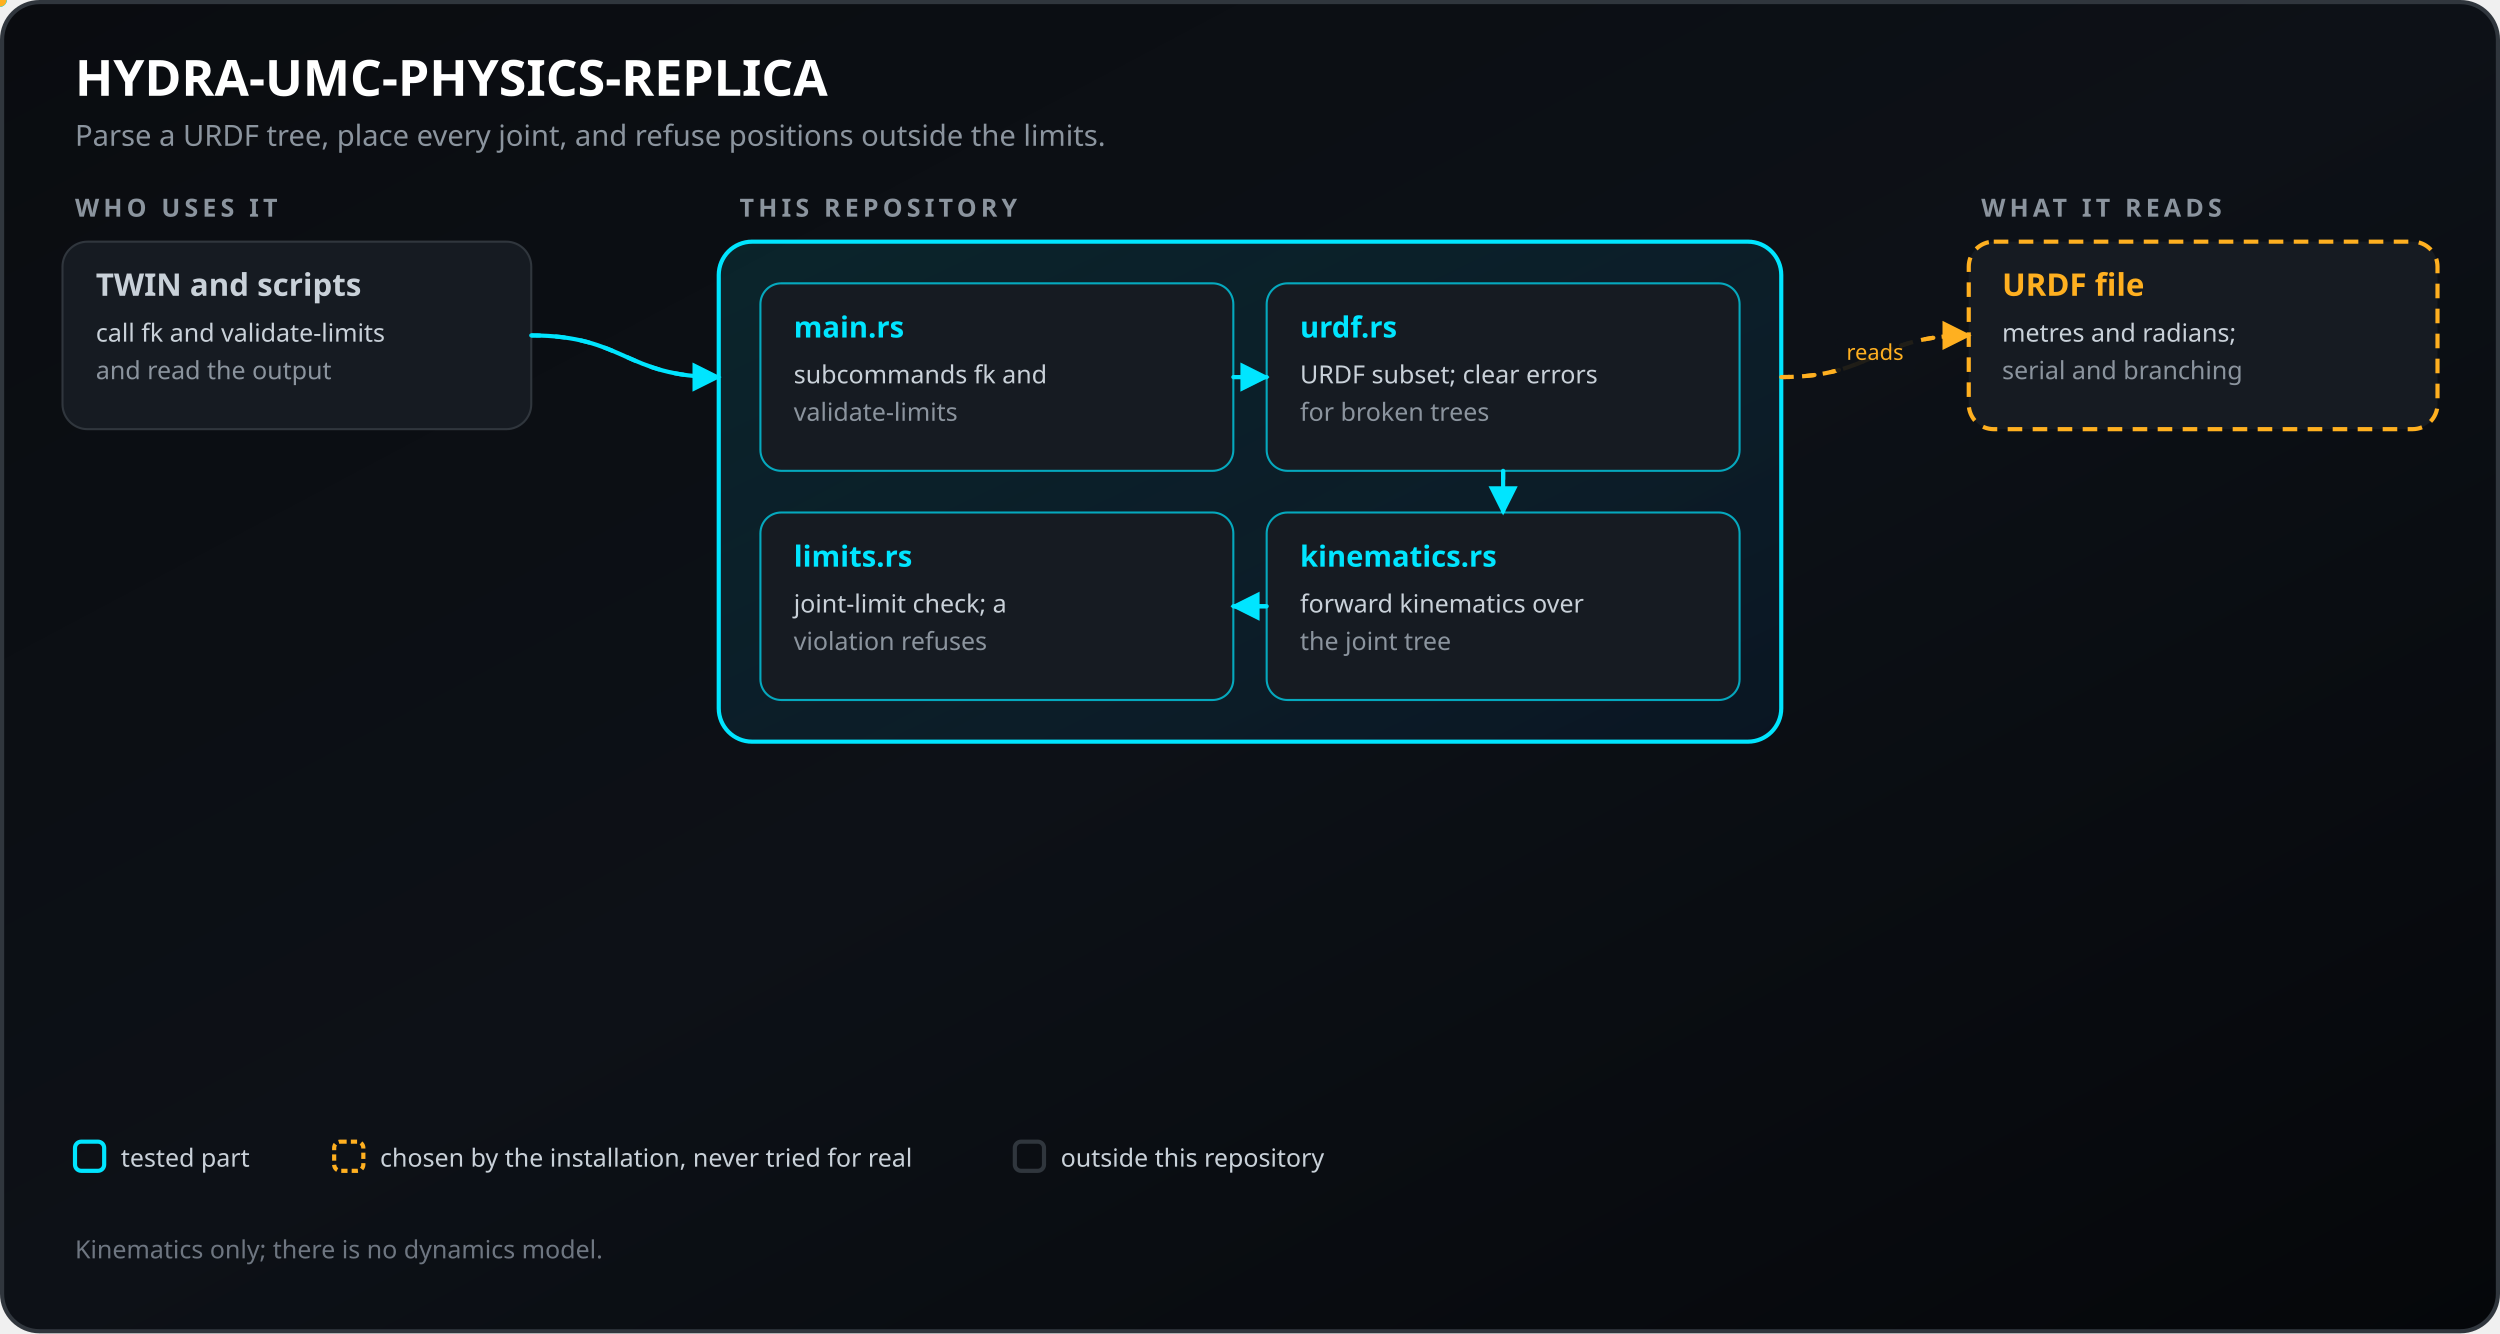
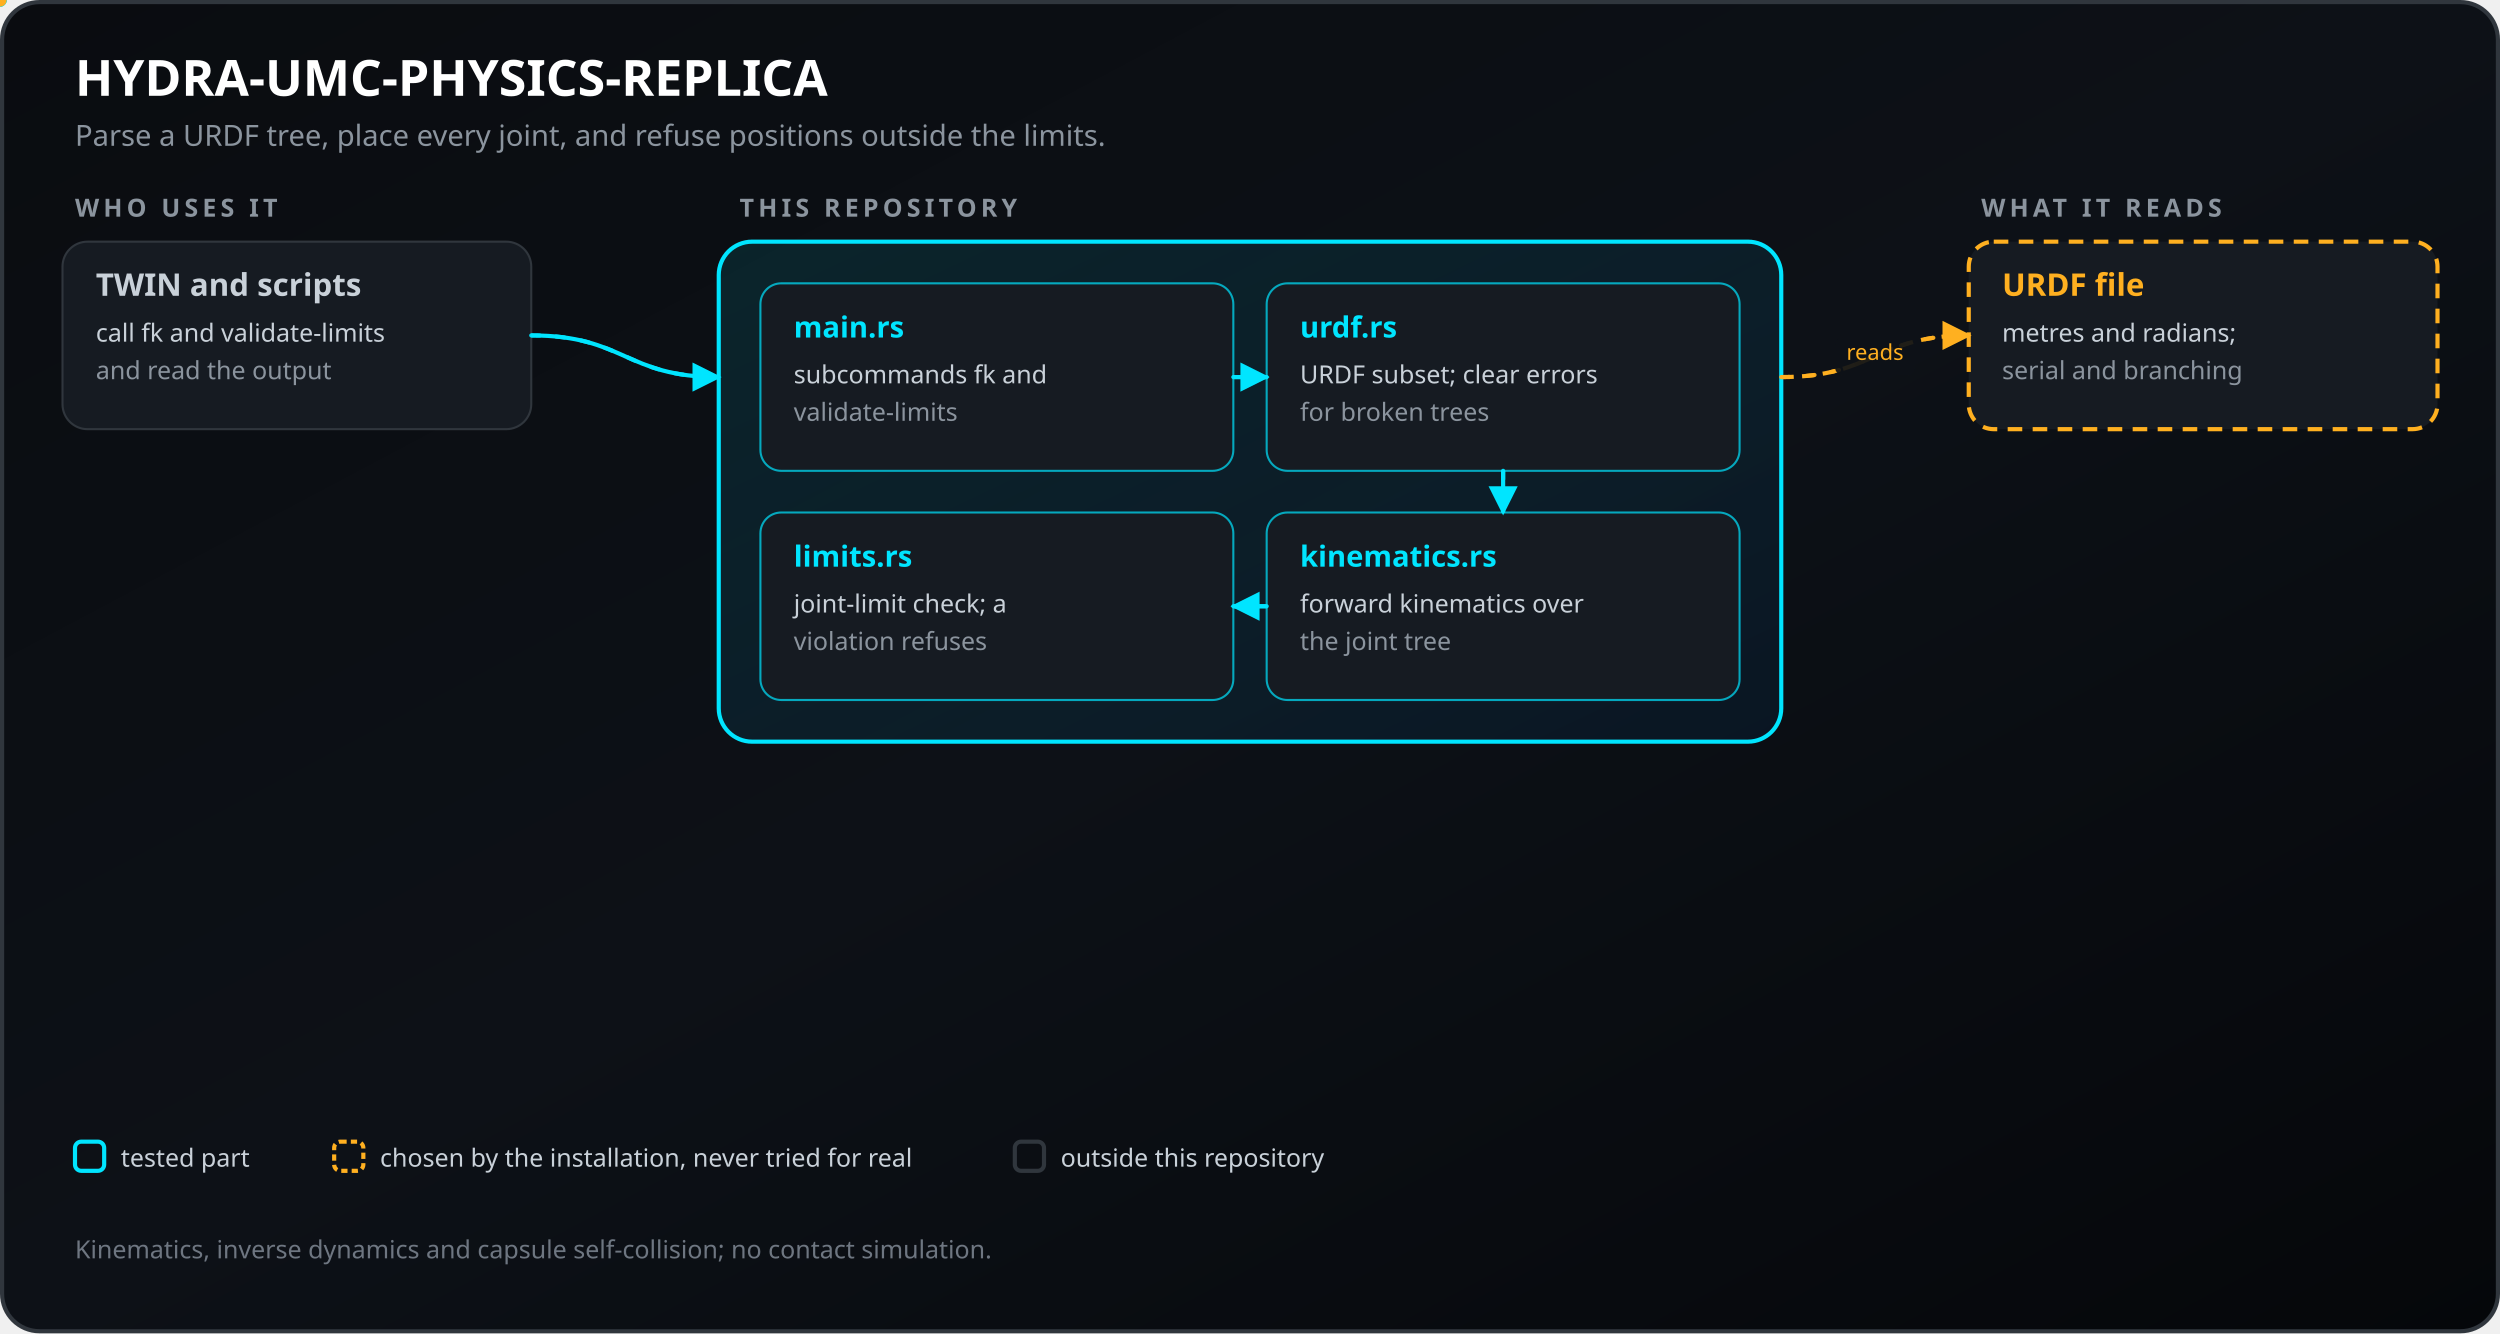
<svg xmlns="http://www.w3.org/2000/svg" viewBox="0 0 1200 640" width="1200" height="640" role="img" aria-labelledby="t d" font-family="'Segoe UI','Noto Sans','Noto Sans CJK SC','Microsoft YaHei','Yu Gothic','Helvetica Neue',Helvetica,Arial,sans-serif">
  <defs>
    <linearGradient id="bg" x1="0" y1="0" x2="1" y2="1">
      <stop offset="0" stop-color="#0A0C10" />
      <stop offset="0.5" stop-color="#0D1117" />
      <stop offset="1" stop-color="#05070A" />
    </linearGradient>
    <linearGradient id="card" x1="0" y1="0" x2="1" y2="1">
      <stop offset="0" stop-color="#121821" />
      <stop offset="1" stop-color="#0B0F15" />
    </linearGradient>
    <linearGradient id="line" x1="0" y1="0" x2="1" y2="0">
      <stop offset="0" stop-color="#00E5FF" />
      <stop offset="1" stop-color="#0088FF" />
    </linearGradient>
    <filter id="glow" x="-50%" y="-50%" width="200%" height="200%">
      <feGaussianBlur stdDeviation="3" result="b" />
      <feMerge>
        <feMergeNode in="b" />
        <feMergeNode in="SourceGraphic" />
      </feMerge>
    </filter>
    <linearGradient id="svc" x1="0" y1="0" x2="1" y2="1">
      <stop offset="0" stop-color="#00E5FF" stop-opacity="0.10" />
      <stop offset="1" stop-color="#0088FF" stop-opacity="0.06" />
    </linearGradient>
    <marker id="m00E5FF" viewBox="0 0 10 10" refX="9" refY="5" markerWidth="7" markerHeight="7" orient="auto-start-reverse">
      <path d="M0 0L10 5L0 10z" fill="#00E5FF" />
    </marker>
    <marker id="mFFB020" viewBox="0 0 10 10" refX="9" refY="5" markerWidth="7" markerHeight="7" orient="auto-start-reverse">
      <path d="M0 0L10 5L0 10z" fill="#FFB020" />
    </marker>
    <marker id="m30363D" viewBox="0 0 10 10" refX="9" refY="5" markerWidth="7" markerHeight="7" orient="auto-start-reverse">
      <path d="M0 0L10 5L0 10z" fill="#8B949E" />
    </marker>
  </defs>
  <rect x="1" y="1" width="1198" height="638" rx="18" fill="url(#bg)" stroke="#30363D" stroke-width="2" />
  <text x="36" y="46" font-family="'Segoe UI','Noto Sans','Noto Sans CJK SC','Microsoft YaHei','Yu Gothic','Helvetica Neue',Helvetica,Arial,sans-serif" font-size="24" font-weight="700" fill="#FFFFFF" text-anchor="start">HYDRA-UMC-PHYSICS-REPLICA</text>
  <text x="36" y="70" font-family="'Segoe UI','Noto Sans','Noto Sans CJK SC','Microsoft YaHei','Yu Gothic','Helvetica Neue',Helvetica,Arial,sans-serif" font-size="14" font-weight="400" fill="#8B949E" text-anchor="start">Parse a URDF tree, place every joint, and refuse positions outside the limits.</text>
  <text x="36" y="104" font-family="'Segoe UI','Noto Sans','Noto Sans CJK SC','Microsoft YaHei','Yu Gothic','Helvetica Neue',Helvetica,Arial,sans-serif" font-size="12" font-weight="700" fill="#8B949E" text-anchor="start" letter-spacing="2">WHO USES IT</text>
  <text x="355" y="104" font-family="'Segoe UI','Noto Sans','Noto Sans CJK SC','Microsoft YaHei','Yu Gothic','Helvetica Neue',Helvetica,Arial,sans-serif" font-size="12" font-weight="700" fill="#8B949E" text-anchor="start" letter-spacing="2">THIS REPOSITORY</text>
  <text x="951" y="104" font-family="'Segoe UI','Noto Sans','Noto Sans CJK SC','Microsoft YaHei','Yu Gothic','Helvetica Neue',Helvetica,Arial,sans-serif" font-size="12" font-weight="700" fill="#8B949E" text-anchor="start" letter-spacing="2">WHAT IT READS</text>
  <rect x="345" y="116" width="510" height="240" rx="16" fill="url(#svc)" stroke="#00E5FF" stroke-width="2">
    <animate attributeName="stroke-opacity" values="0.55;1;0.55" dur="4s" repeatCount="indefinite" />
  </rect>
  <rect x="30" y="116" width="225" height="90" rx="12" fill="#161B22" stroke="#30363D" stroke-width="1" />
  <text x="46" y="142" font-family="'Segoe UI','Noto Sans','Noto Sans CJK SC','Microsoft YaHei','Yu Gothic','Helvetica Neue',Helvetica,Arial,sans-serif" font-size="15" font-weight="700" fill="#C9D1D9" text-anchor="start">TWIN and scripts</text>
  <text x="46" y="164" font-family="'Segoe UI','Noto Sans','Noto Sans CJK SC','Microsoft YaHei','Yu Gothic','Helvetica Neue',Helvetica,Arial,sans-serif" font-size="12" font-weight="400" fill="#C9D1D9" text-anchor="start">call fk and validate-limits</text>
  <text x="46" y="182" font-family="'Segoe UI','Noto Sans','Noto Sans CJK SC','Microsoft YaHei','Yu Gothic','Helvetica Neue',Helvetica,Arial,sans-serif" font-size="12" font-weight="400" fill="#8B949E" text-anchor="start">and read the output</text>
  <rect x="945" y="116" width="225" height="90" rx="12" fill="#161B22" stroke="#FFB020" stroke-width="2" stroke-dasharray="7 5">
    <animate attributeName="stroke-dashoffset" from="0" to="-24" dur="3s" repeatCount="indefinite" />
  </rect>
  <text x="961" y="142" font-family="'Segoe UI','Noto Sans','Noto Sans CJK SC','Microsoft YaHei','Yu Gothic','Helvetica Neue',Helvetica,Arial,sans-serif" font-size="15" font-weight="700" fill="#FFB020" text-anchor="start">URDF file</text>
  <text x="961" y="164" font-family="'Segoe UI','Noto Sans','Noto Sans CJK SC','Microsoft YaHei','Yu Gothic','Helvetica Neue',Helvetica,Arial,sans-serif" font-size="12" font-weight="400" fill="#C9D1D9" text-anchor="start">metres and radians;</text>
  <text x="961" y="182" font-family="'Segoe UI','Noto Sans','Noto Sans CJK SC','Microsoft YaHei','Yu Gothic','Helvetica Neue',Helvetica,Arial,sans-serif" font-size="12" font-weight="400" fill="#8B949E" text-anchor="start">serial and branching</text>
  <rect x="365" y="136" width="227" height="90" rx="10" fill="#161B22" stroke="#00E5FF" stroke-width="1" stroke-opacity="0.7">
    <animate attributeName="stroke-opacity" values="0.45;1;0.45;0.45" keyTimes="0;0.08;0.2;1" dur="6s" begin="0s" repeatCount="indefinite" />
    <animate attributeName="stroke-width" values="1;2.4;1;1" keyTimes="0;0.08;0.2;1" dur="6s" begin="0s" repeatCount="indefinite" />
  </rect>
  <text x="381" y="162" font-family="'Segoe UI','Noto Sans','Noto Sans CJK SC','Microsoft YaHei','Yu Gothic','Helvetica Neue',Helvetica,Arial,sans-serif" font-size="14" font-weight="700" fill="#00E5FF" text-anchor="start">main.rs</text>
  <text x="381" y="184" font-family="'Segoe UI','Noto Sans','Noto Sans CJK SC','Microsoft YaHei','Yu Gothic','Helvetica Neue',Helvetica,Arial,sans-serif" font-size="12" font-weight="400" fill="#C9D1D9" text-anchor="start">subcommands fk and</text>
  <text x="381" y="202" font-family="'Segoe UI','Noto Sans','Noto Sans CJK SC','Microsoft YaHei','Yu Gothic','Helvetica Neue',Helvetica,Arial,sans-serif" font-size="12" font-weight="400" fill="#8B949E" text-anchor="start">validate-limits</text>
  <rect x="608" y="136" width="227" height="90" rx="10" fill="#161B22" stroke="#00E5FF" stroke-width="1" stroke-opacity="0.7">
    <animate attributeName="stroke-opacity" values="0.45;1;0.45;0.45" keyTimes="0;0.08;0.2;1" dur="6s" begin="1s" repeatCount="indefinite" />
    <animate attributeName="stroke-width" values="1;2.4;1;1" keyTimes="0;0.08;0.2;1" dur="6s" begin="1s" repeatCount="indefinite" />
  </rect>
  <text x="624" y="162" font-family="'Segoe UI','Noto Sans','Noto Sans CJK SC','Microsoft YaHei','Yu Gothic','Helvetica Neue',Helvetica,Arial,sans-serif" font-size="14" font-weight="700" fill="#00E5FF" text-anchor="start">urdf.rs</text>
  <text x="624" y="184" font-family="'Segoe UI','Noto Sans','Noto Sans CJK SC','Microsoft YaHei','Yu Gothic','Helvetica Neue',Helvetica,Arial,sans-serif" font-size="12" font-weight="400" fill="#C9D1D9" text-anchor="start">URDF subset; clear errors</text>
  <text x="624" y="202" font-family="'Segoe UI','Noto Sans','Noto Sans CJK SC','Microsoft YaHei','Yu Gothic','Helvetica Neue',Helvetica,Arial,sans-serif" font-size="12" font-weight="400" fill="#8B949E" text-anchor="start">for broken trees</text>
  <rect x="365" y="246" width="227" height="90" rx="10" fill="#161B22" stroke="#00E5FF" stroke-width="1" stroke-opacity="0.7">
    <animate attributeName="stroke-opacity" values="0.45;1;0.45;0.45" keyTimes="0;0.08;0.2;1" dur="6s" begin="2s" repeatCount="indefinite" />
    <animate attributeName="stroke-width" values="1;2.4;1;1" keyTimes="0;0.08;0.2;1" dur="6s" begin="2s" repeatCount="indefinite" />
  </rect>
  <text x="381" y="272" font-family="'Segoe UI','Noto Sans','Noto Sans CJK SC','Microsoft YaHei','Yu Gothic','Helvetica Neue',Helvetica,Arial,sans-serif" font-size="14" font-weight="700" fill="#00E5FF" text-anchor="start">limits.rs</text>
  <text x="381" y="294" font-family="'Segoe UI','Noto Sans','Noto Sans CJK SC','Microsoft YaHei','Yu Gothic','Helvetica Neue',Helvetica,Arial,sans-serif" font-size="12" font-weight="400" fill="#C9D1D9" text-anchor="start">joint-limit check; a</text>
  <text x="381" y="312" font-family="'Segoe UI','Noto Sans','Noto Sans CJK SC','Microsoft YaHei','Yu Gothic','Helvetica Neue',Helvetica,Arial,sans-serif" font-size="12" font-weight="400" fill="#8B949E" text-anchor="start">violation refuses</text>
  <rect x="608" y="246" width="227" height="90" rx="10" fill="#161B22" stroke="#00E5FF" stroke-width="1" stroke-opacity="0.7">
    <animate attributeName="stroke-opacity" values="0.45;1;0.45;0.45" keyTimes="0;0.08;0.2;1" dur="6s" begin="3s" repeatCount="indefinite" />
    <animate attributeName="stroke-width" values="1;2.4;1;1" keyTimes="0;0.08;0.2;1" dur="6s" begin="3s" repeatCount="indefinite" />
  </rect>
  <text x="624" y="272" font-family="'Segoe UI','Noto Sans','Noto Sans CJK SC','Microsoft YaHei','Yu Gothic','Helvetica Neue',Helvetica,Arial,sans-serif" font-size="14" font-weight="700" fill="#00E5FF" text-anchor="start">kinematics.rs</text>
  <text x="624" y="294" font-family="'Segoe UI','Noto Sans','Noto Sans CJK SC','Microsoft YaHei','Yu Gothic','Helvetica Neue',Helvetica,Arial,sans-serif" font-size="12" font-weight="400" fill="#C9D1D9" text-anchor="start">forward kinematics over</text>
  <text x="624" y="312" font-family="'Segoe UI','Noto Sans','Noto Sans CJK SC','Microsoft YaHei','Yu Gothic','Helvetica Neue',Helvetica,Arial,sans-serif" font-size="12" font-weight="400" fill="#8B949E" text-anchor="start">the joint tree</text>
  <path id="p0" d="M255 161 C300 161 300 181 345 181" stroke="#00E5FF" stroke-width="2" fill="none" marker-end="url(#m00E5FF)" />
  <path d="M255 161 C300 161 300 181 345 181" stroke="#00E5FF" stroke-width="2" fill="none" stroke-linecap="round" stroke-dasharray="4 8" opacity="0.95">
    <animate attributeName="stroke-dashoffset" from="0" to="-24" dur="1.2s" repeatCount="indefinite" />
  </path>
  <circle r="3.2" fill="#00E5FF">
    <animateMotion dur="1.8s" begin="0.00s" repeatCount="indefinite">
      <mpath href="#p0" />
    </animateMotion>
    <animate attributeName="opacity" values="0;1;1;0" keyTimes="0;0.15;0.85;1" dur="1.8s" begin="0.00s" repeatCount="indefinite" />
  </circle>
  <path id="p1" d="M592 181 H608" stroke="#00E5FF" stroke-width="2" fill="none" marker-end="url(#m00E5FF)" />
  <path d="M592 181 H608" stroke="#00E5FF" stroke-width="2" fill="none" stroke-linecap="round" stroke-dasharray="4 8" opacity="0.95">
    <animate attributeName="stroke-dashoffset" from="0" to="-24" dur="1.2s" repeatCount="indefinite" />
  </path>
  <circle r="3.2" fill="#00E5FF">
    <animateMotion dur="1.8s" begin="0.35s" repeatCount="indefinite">
      <mpath href="#p1" />
    </animateMotion>
    <animate attributeName="opacity" values="0;1;1;0" keyTimes="0;0.15;0.85;1" dur="1.8s" begin="0.35s" repeatCount="indefinite" />
  </circle>
  <path id="p2" d="M721.5 226 V246" stroke="#00E5FF" stroke-width="2" fill="none" marker-end="url(#m00E5FF)" />
  <path d="M721.5 226 V246" stroke="#00E5FF" stroke-width="2" fill="none" stroke-linecap="round" stroke-dasharray="4 8" opacity="0.95">
    <animate attributeName="stroke-dashoffset" from="0" to="-24" dur="1.2s" repeatCount="indefinite" />
  </path>
  <circle r="3.2" fill="#00E5FF">
    <animateMotion dur="1.8s" begin="0.70s" repeatCount="indefinite">
      <mpath href="#p2" />
    </animateMotion>
    <animate attributeName="opacity" values="0;1;1;0" keyTimes="0;0.15;0.85;1" dur="1.8s" begin="0.70s" repeatCount="indefinite" />
  </circle>
  <path id="p3" d="M608 291 H592" stroke="#00E5FF" stroke-width="2" fill="none" marker-end="url(#m00E5FF)" />
  <path d="M608 291 H592" stroke="#00E5FF" stroke-width="2" fill="none" stroke-linecap="round" stroke-dasharray="4 8" opacity="0.95">
    <animate attributeName="stroke-dashoffset" from="0" to="-24" dur="1.2s" repeatCount="indefinite" />
  </path>
  <circle r="3.2" fill="#00E5FF">
    <animateMotion dur="1.8s" begin="1.05s" repeatCount="indefinite">
      <mpath href="#p3" />
    </animateMotion>
    <animate attributeName="opacity" values="0;1;1;0" keyTimes="0;0.15;0.85;1" dur="1.8s" begin="1.05s" repeatCount="indefinite" />
  </circle>
  <path id="p4" d="M855 181 C900 181 900 161 945 161" stroke="#FFB020" stroke-width="2" fill="none" stroke-dasharray="6 4" marker-end="url(#mFFB020)" />
  <path d="M855 181 C900 181 900 161 945 161" stroke="#FFB020" stroke-width="2" fill="none" stroke-linecap="round" stroke-dasharray="4 8" opacity="0.95">
    <animate attributeName="stroke-dashoffset" from="0" to="-24" dur="1.2s" repeatCount="indefinite" />
  </path>
  <circle r="3.2" fill="#FFB020">
    <animateMotion dur="1.8s" begin="1.40s" repeatCount="indefinite">
      <mpath href="#p4" />
    </animateMotion>
    <animate attributeName="opacity" values="0;1;1;0" keyTimes="0;0.15;0.85;1" dur="1.8s" begin="1.40s" repeatCount="indefinite" />
  </circle>
  <rect x="880.825" y="161.75" width="38.35" height="18.5" rx="4" fill="#0D1117" opacity="0.92" />
  <text x="900" y="172.75" font-family="'Segoe UI','Noto Sans','Noto Sans CJK SC','Microsoft YaHei','Yu Gothic','Helvetica Neue',Helvetica,Arial,sans-serif" font-size="10.5" font-weight="400" fill="#FFB020" text-anchor="middle">reads</text>
  <rect x="36" y="548" width="14" height="14" rx="3" fill="none" stroke="#00E5FF" stroke-width="2" />
  <text x="58" y="560" font-family="'Segoe UI','Noto Sans','Noto Sans CJK SC','Microsoft YaHei','Yu Gothic','Helvetica Neue',Helvetica,Arial,sans-serif" font-size="12" font-weight="400" fill="#C9D1D9" text-anchor="start">tested part</text>
  <rect x="160.4" y="548" width="14" height="14" rx="3" fill="none" stroke="#FFB020" stroke-width="2" stroke-dasharray="3 2" />
  <text x="182.4" y="560" font-family="'Segoe UI','Noto Sans','Noto Sans CJK SC','Microsoft YaHei','Yu Gothic','Helvetica Neue',Helvetica,Arial,sans-serif" font-size="12" font-weight="400" fill="#C9D1D9" text-anchor="start">chosen by the installation, never tried for real</text>
  <rect x="487.12" y="548" width="14" height="14" rx="3" fill="none" stroke="#30363D" stroke-width="2" />
  <text x="509.12" y="560" font-family="'Segoe UI','Noto Sans','Noto Sans CJK SC','Microsoft YaHei','Yu Gothic','Helvetica Neue',Helvetica,Arial,sans-serif" font-size="12" font-weight="400" fill="#C9D1D9" text-anchor="start">outside this repository</text>
-   <text x="36" y="604" font-family="'Segoe UI','Noto Sans','Noto Sans CJK SC','Microsoft YaHei','Yu Gothic','Helvetica Neue',Helvetica,Arial,sans-serif" font-size="12" font-weight="400" fill="#6E7681" text-anchor="start">Kinematics only; there is no dynamics model.</text>
+   <text x="36" y="604" font-family="'Segoe UI','Noto Sans','Noto Sans CJK SC','Microsoft YaHei','Yu Gothic','Helvetica Neue',Helvetica,Arial,sans-serif" font-size="12" font-weight="400" fill="#6E7681" text-anchor="start">Kinematics, inverse dynamics and capsule self-collision; no contact simulation.</text>
</svg>
